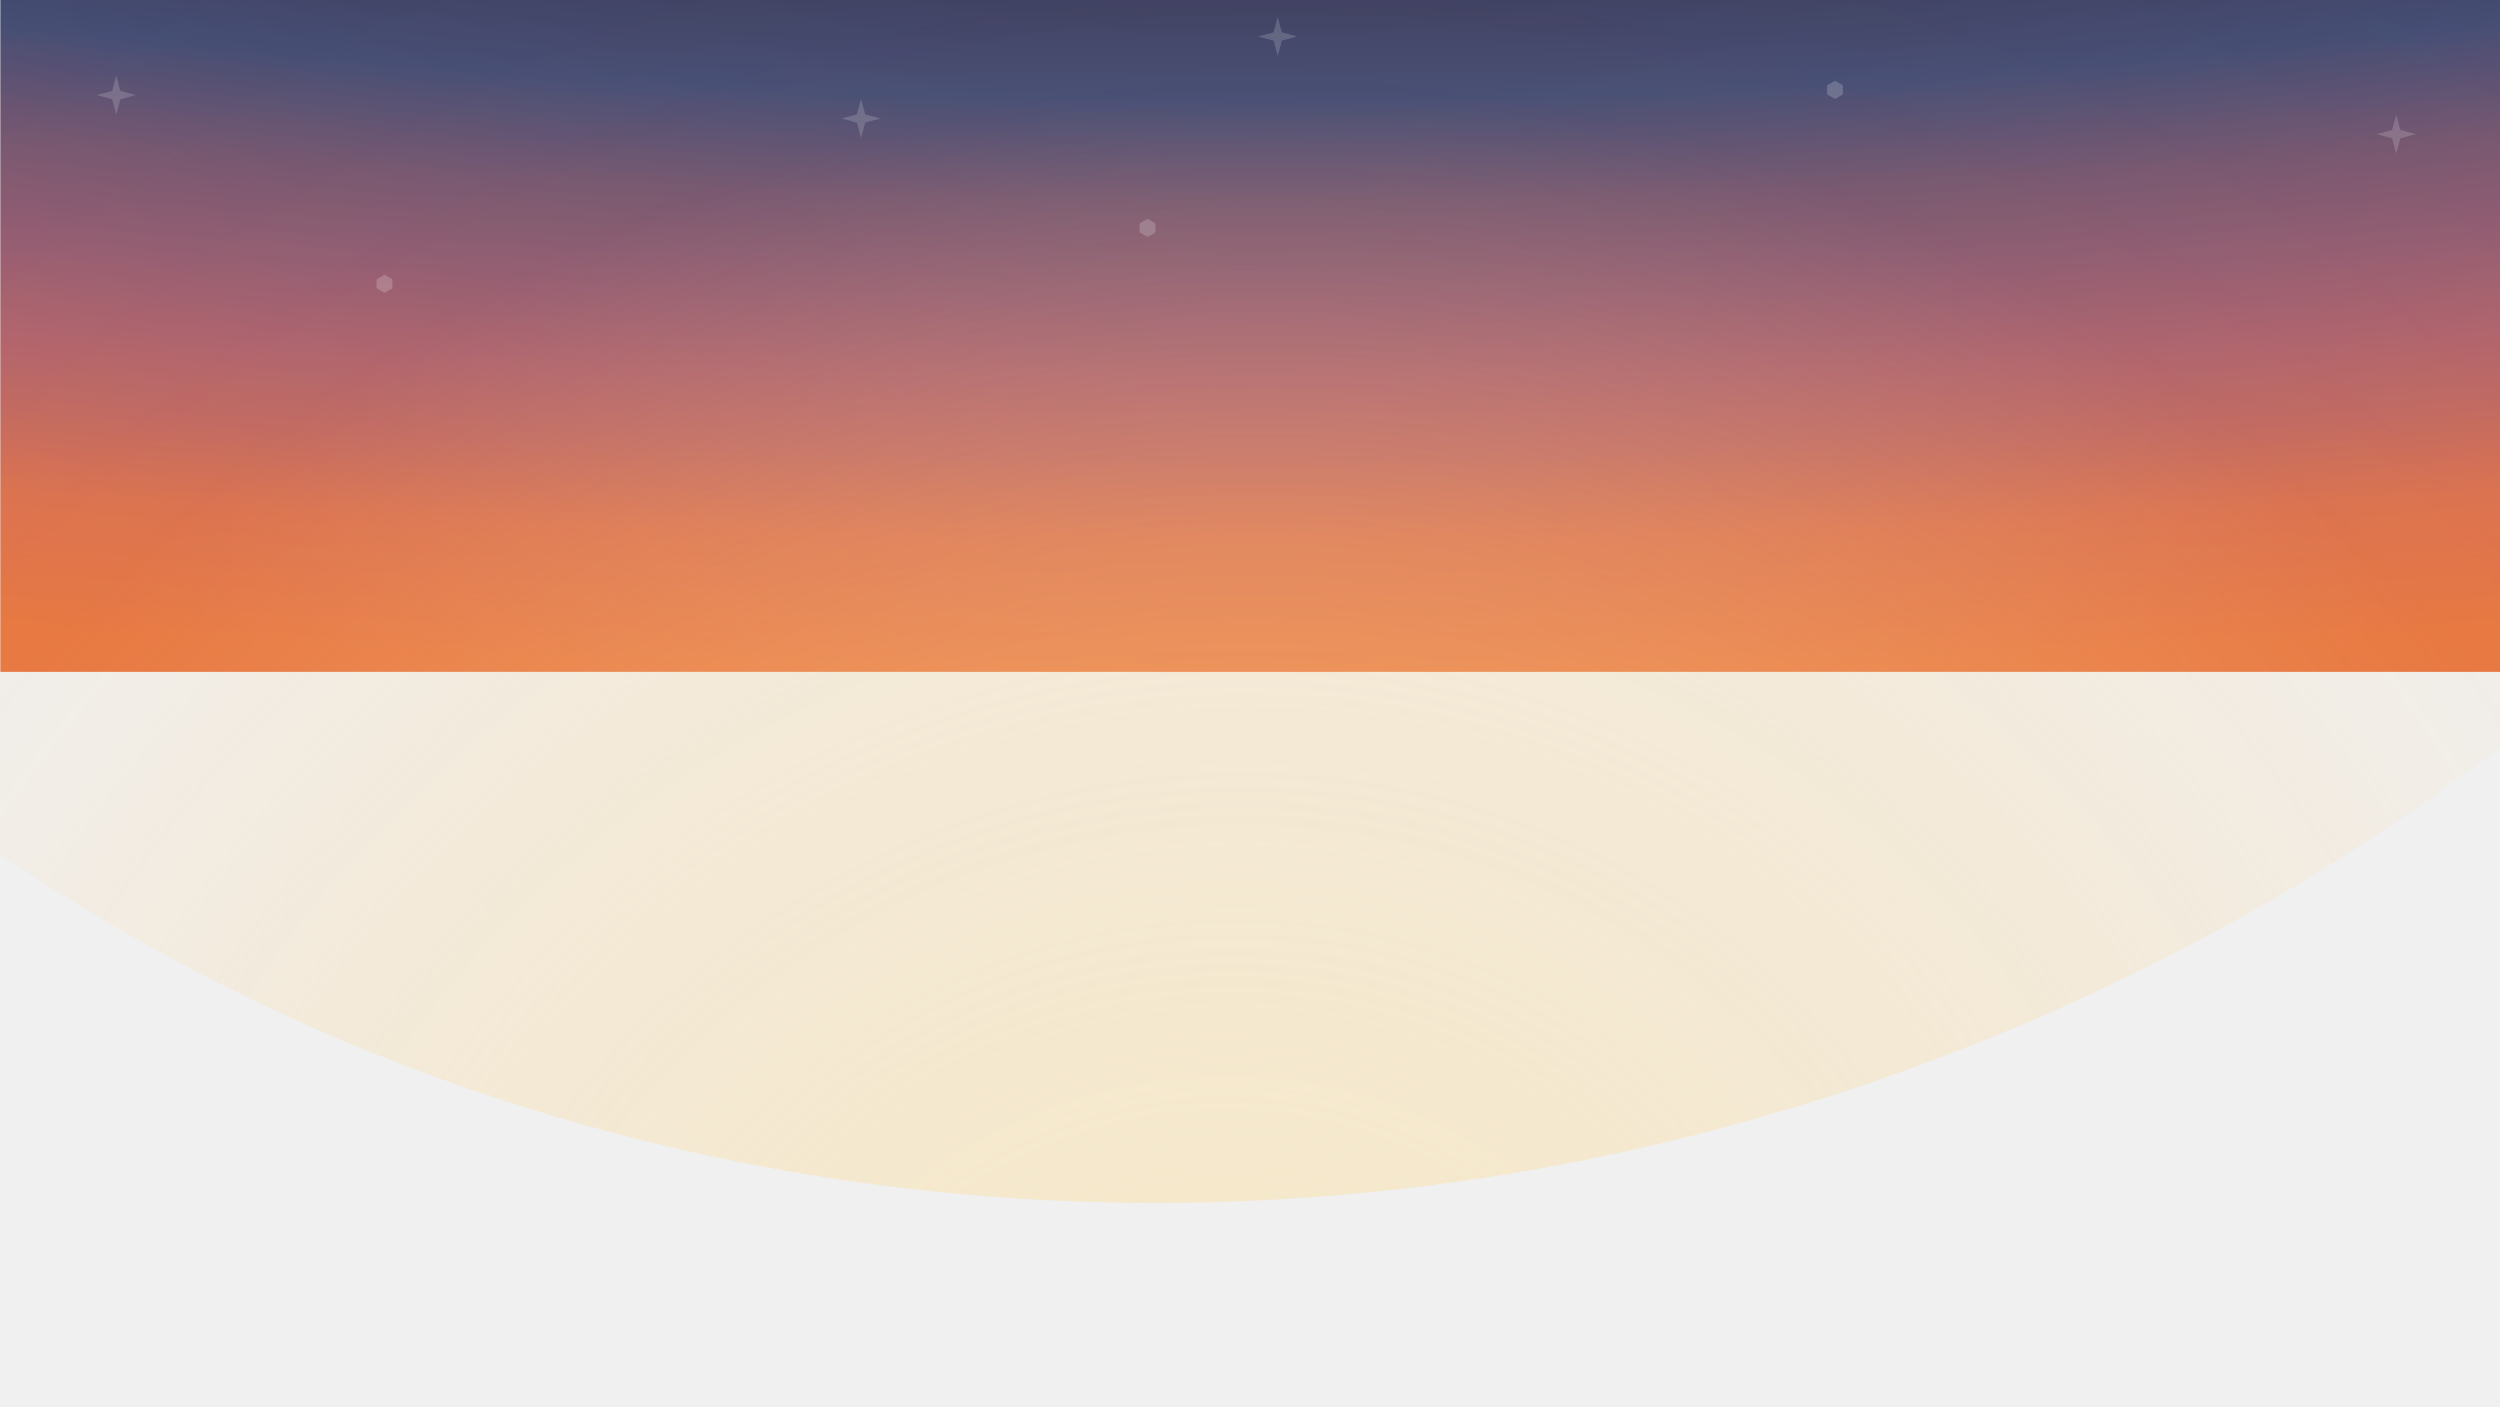
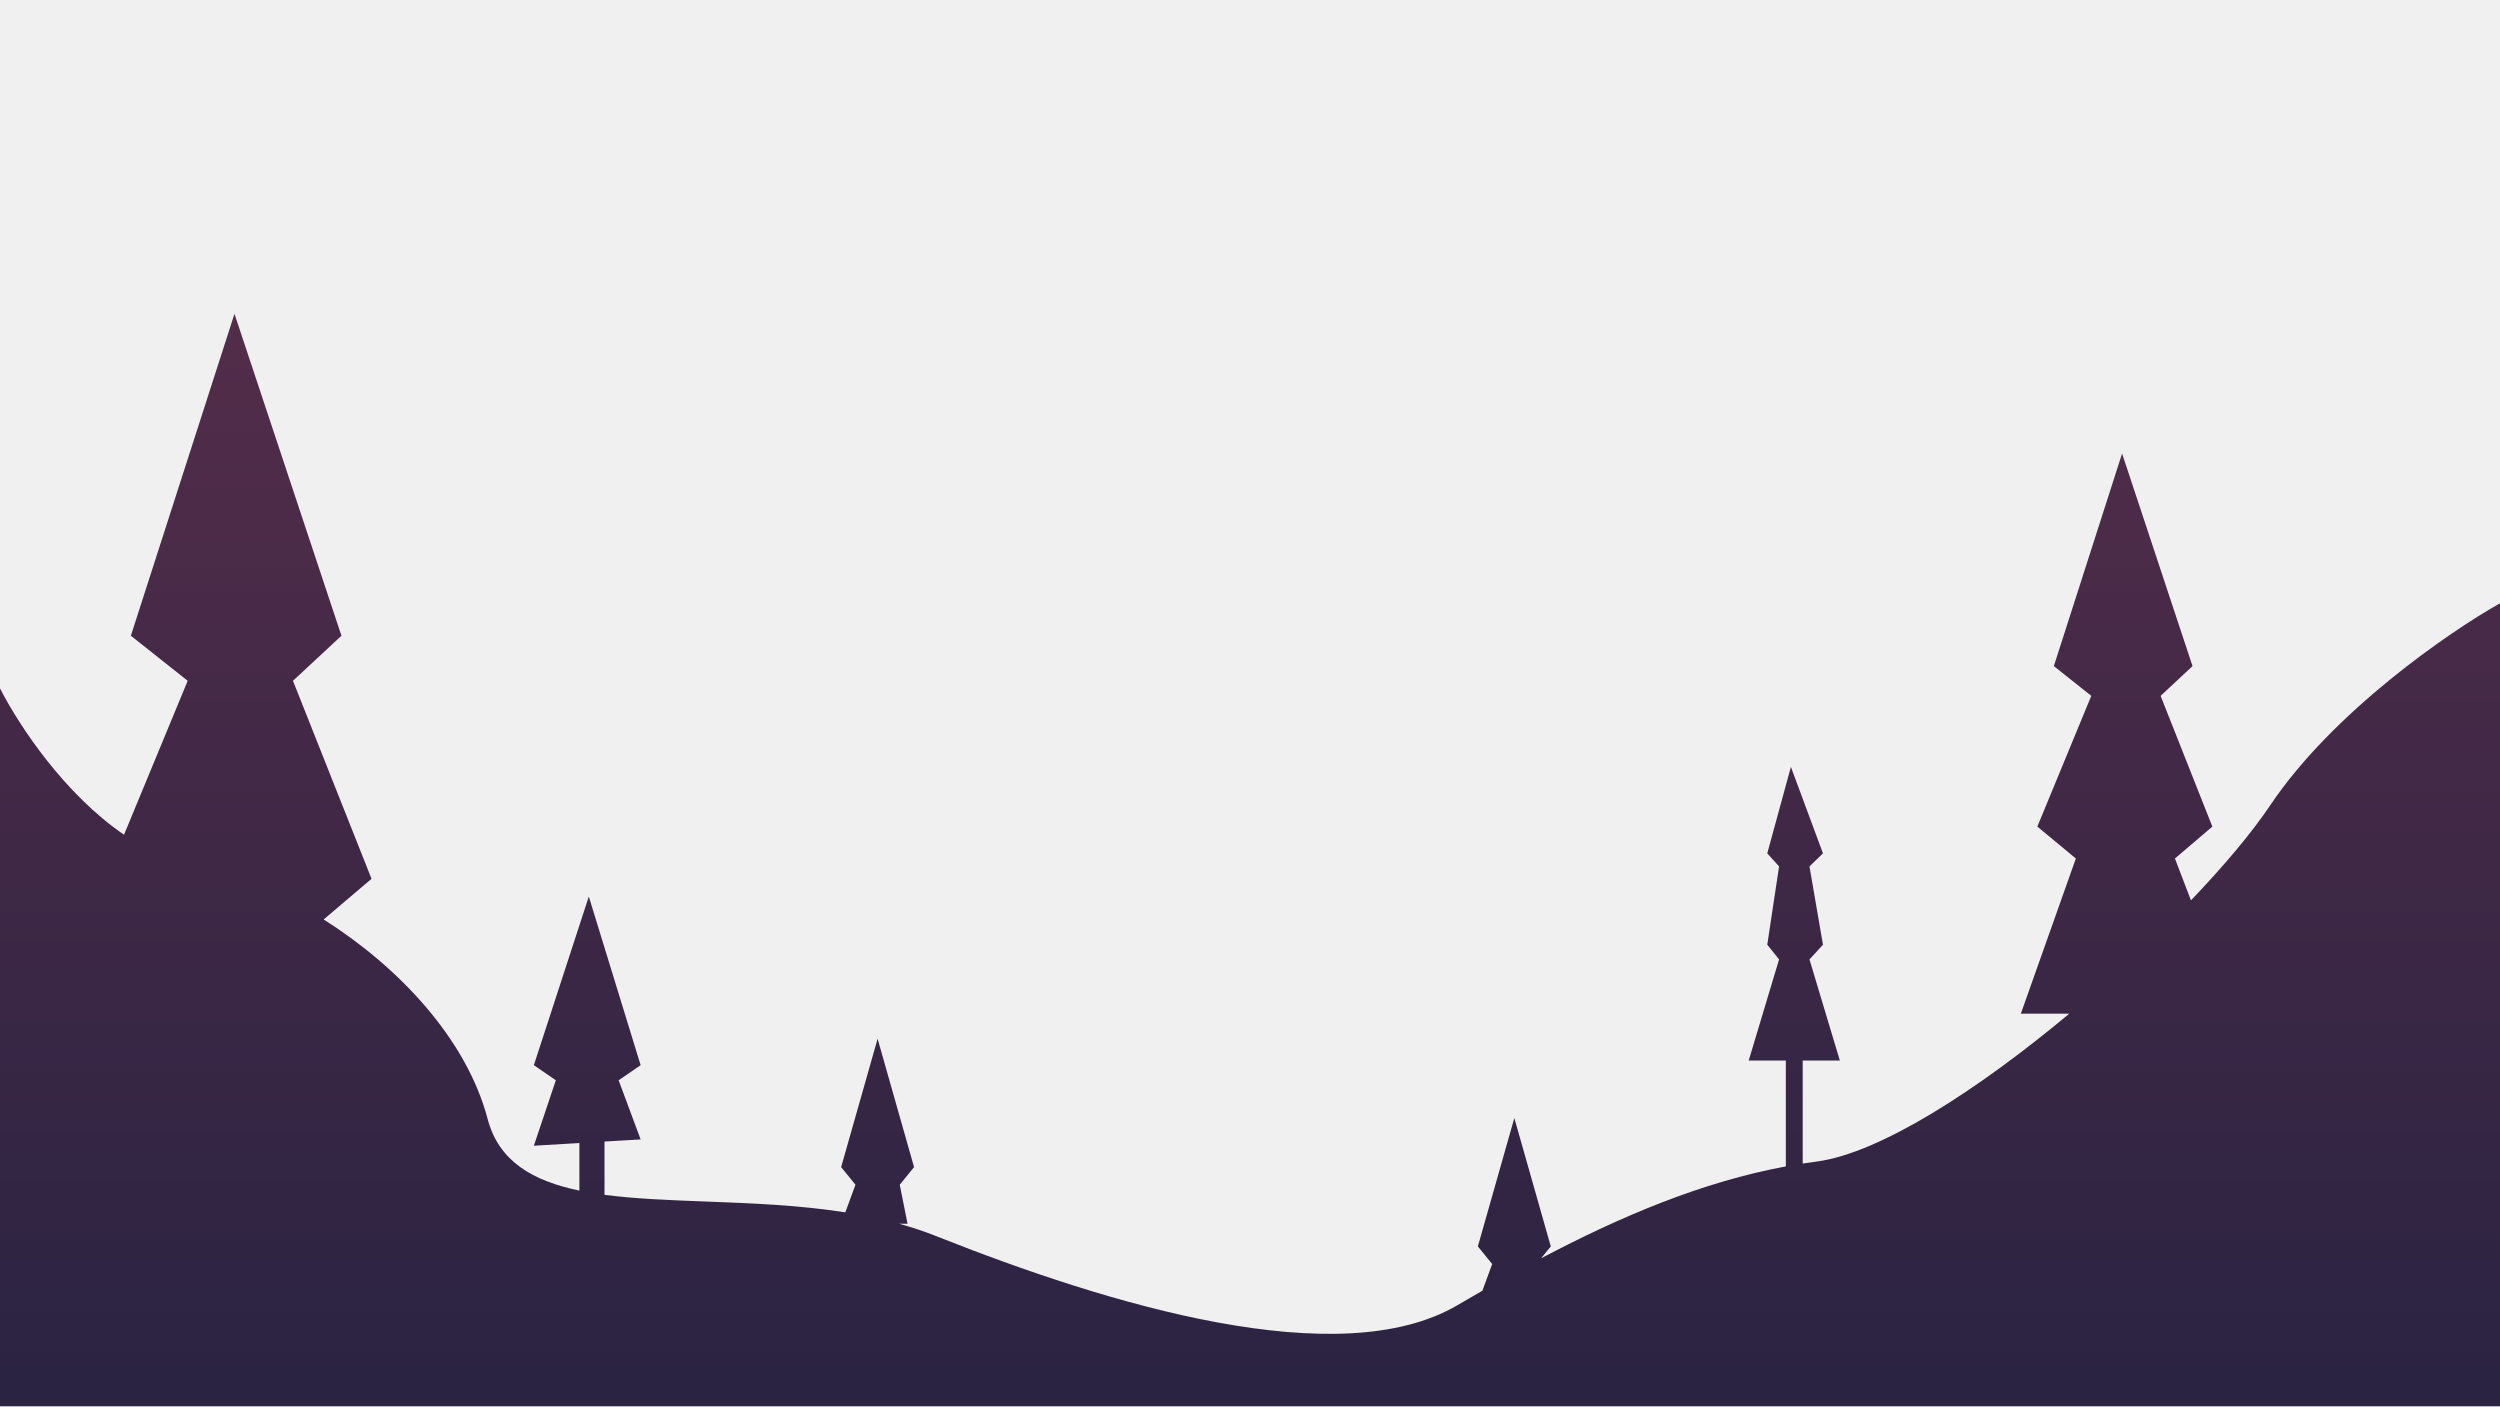
<svg xmlns="http://www.w3.org/2000/svg" width="1920" height="1080" viewBox="0 0 1920 1080" fill="none">
-   <mask id="mask0" mask-type="alpha" maskUnits="userSpaceOnUse" x="0" y="0" width="1920" height="1080">
-     <rect width="1920" height="1080" fill="#C4C4C4" />
-   </mask>
-   <g mask="url(#mask0)">
-     <rect x="0.289" width="1920" height="516" fill="url(#paint0_radial)" />
-     <path d="M2455.59 -1126.93C2743.41 -366.944 2310.66 501.4 1489.01 812.572C667.363 1123.74 -232.037 759.911 -519.856 -0.072C-807.676 -760.056 -374.924 -1628.4 446.723 -1939.57C1268.37 -2250.74 2167.77 -1886.91 2455.59 -1126.93Z" fill="url(#paint1_radial)" />
-     <path d="M1408.79 62.289C1409.1 62.11 1409.48 62.11 1409.79 62.289L1414.85 65.211C1415.16 65.39 1415.35 65.72 1415.35 66.077V71.923C1415.35 72.28 1415.16 72.61 1414.85 72.789L1409.79 75.711C1409.48 75.89 1409.1 75.89 1408.79 75.711L1403.73 72.789C1403.42 72.61 1403.23 72.28 1403.23 71.923V66.077C1403.23 65.72 1403.42 65.39 1403.73 65.211L1408.79 62.289Z" fill="white" fill-opacity="0.19" />
-     <path d="M294.789 211.289C295.098 211.11 295.48 211.11 295.789 211.289L300.851 214.211C301.161 214.39 301.351 214.72 301.351 215.077V220.923C301.351 221.28 301.161 221.61 300.851 221.789L295.789 224.711C295.48 224.89 295.098 224.89 294.789 224.711L289.727 221.789C289.417 221.61 289.227 221.28 289.227 220.923V215.077C289.227 214.72 289.417 214.39 289.727 214.211L294.789 211.289Z" fill="white" fill-opacity="0.19" />
-     <path d="M880.789 168.289C881.098 168.11 881.48 168.11 881.789 168.289L886.851 171.211C887.161 171.39 887.351 171.72 887.351 172.077V177.923C887.351 178.28 887.161 178.61 886.851 178.789L881.789 181.711C881.48 181.89 881.098 181.89 880.789 181.711L875.727 178.789C875.417 178.61 875.227 178.28 875.227 177.923V172.077C875.227 171.72 875.417 171.39 875.727 171.211L880.789 168.289Z" fill="white" fill-opacity="0.19" />
-     <path d="M661.289 76L664.471 87.818L676.289 91L664.471 94.182L661.289 106L658.107 94.182L646.289 91L658.107 87.818L661.289 76Z" fill="white" fill-opacity="0.17" />
-     <path d="M89.289 58L92.471 69.818L104.289 73L92.471 76.182L89.289 88L86.107 76.182L74.289 73L86.107 69.818L89.289 58Z" fill="white" fill-opacity="0.17" />
-     <path d="M1840.29 88L1843.47 99.818L1855.29 103L1843.47 106.182L1840.29 118L1837.11 106.182L1825.29 103L1837.11 99.818L1840.29 88Z" fill="white" fill-opacity="0.17" />
-     <path d="M981.289 13L984.471 24.818L996.289 28L984.471 31.182L981.289 43L978.107 31.182L966.289 28L978.107 24.818L981.289 13Z" fill="white" fill-opacity="0.17" />
-   </g>
+   <path fill-rule="evenodd" clip-rule="evenodd" d="M180.082 241L100.505 488.242L144.144 522.855L95.252 641.063C50.074 610.362 14.848 557.837 0 528.66V1080H1920V463.316C1881.26 485.097 1791.71 546.629 1743.5 618.508C1729.47 639.421 1708.21 664.76 1682.65 691.485L1670.34 659.324L1699.08 634.833L1659.35 534.421L1683.86 511.563L1629.76 348.291L1577.36 511.563L1606.1 534.421L1564.68 634.833L1594.26 659.324L1552 778.512H1589.2C1519.37 836.782 1443.82 885.794 1394.8 892.136C1391.35 892.581 1387.92 893.07 1384.48 893.601V814.51H1413L1389.67 736.825L1400.04 725.548L1389.67 665.405L1400.04 655.381L1375.41 588.972L1357.26 655.381L1366.33 665.405L1357.26 725.548L1366.33 736.825L1343 814.51H1371.52V895.807C1307.49 907.696 1245.29 933.8 1183.57 966.382L1191 957.243L1163 858.651L1135 957.243L1146 970.775L1138.48 991.263C1132.08 994.93 1125.68 998.646 1119.28 1002.4C1028.88 1055.5 852.377 1002.4 718.924 949.312C709.692 945.639 700.212 942.513 690.555 939.844H697L691 909.88L702 896.348L674 797.756L646 896.348L657 909.88L649.216 931.083C613.435 925.476 576.635 924.082 542.001 922.77H541.999C514.132 921.714 487.667 920.711 464.263 917.61V876.718L492 875.083L475.118 829.653L492 818.054L452.206 688.531L410 818.054L426.882 829.653L410 879.916L444.969 877.855V914.384C409.122 906.924 383.086 891.933 374.529 859.464C358.29 797.843 306.32 742.678 248.571 706.148L285.33 674.909L225.005 522.855L262.227 488.242L180.082 241Z" fill="url(#paint0_linear)" />
  <defs>
-     <radialGradient id="paint0_radial" cx="0" cy="0" r="1" gradientUnits="userSpaceOnUse" gradientTransform="translate(960.289 -551.085) rotate(90) scale(1067.09 3970.55)">
-       <stop offset="0.333" stop-color="#2D325A" />
-       <stop offset="0.412" stop-color="#2F345C" />
-       <stop offset="0.521" stop-color="#32375F" />
-       <stop offset="0.588" stop-color="#3A4572" />
-       <stop offset="0.663" stop-color="#6E4F6E" />
-       <stop offset="0.736" stop-color="#90566F" />
-       <stop offset="0.792" stop-color="#AA5C6A" />
-       <stop offset="0.845" stop-color="#BD625E" />
-       <stop offset="0.905" stop-color="#D86B4A" />
-       <stop offset="1" stop-color="#E6713B" />
-     </radialGradient>
-     <radialGradient id="paint1_radial" cx="0" cy="0" r="1" gradientUnits="userSpaceOnUse" gradientTransform="translate(928.603 1176.96) rotate(69.2574) scale(1471.45 1590.84)">
-       <stop offset="0.135" stop-color="#FAE0A3" stop-opacity="0.5" />
-       <stop offset="0.25" stop-color="#FBDEA1" stop-opacity="0.425" />
-       <stop offset="0.391" stop-color="#FBDCA0" stop-opacity="0.352" />
-       <stop offset="0.469" stop-color="#FCDB9F" stop-opacity="0.307" />
-       <stop offset="0.742" stop-color="#FED59A" stop-opacity="0.081" />
-       <stop offset="1" stop-color="#FFD398" stop-opacity="0.06" />
-     </radialGradient>
+     <linearGradient id="paint0_linear" x1="960" y1="241" x2="960" y2="1080" gradientUnits="userSpaceOnUse">
+       <stop stop-color="#532D4A" />
+       <stop offset="1" stop-color="#2A2342" />
+     </linearGradient>
  </defs>
</svg>
